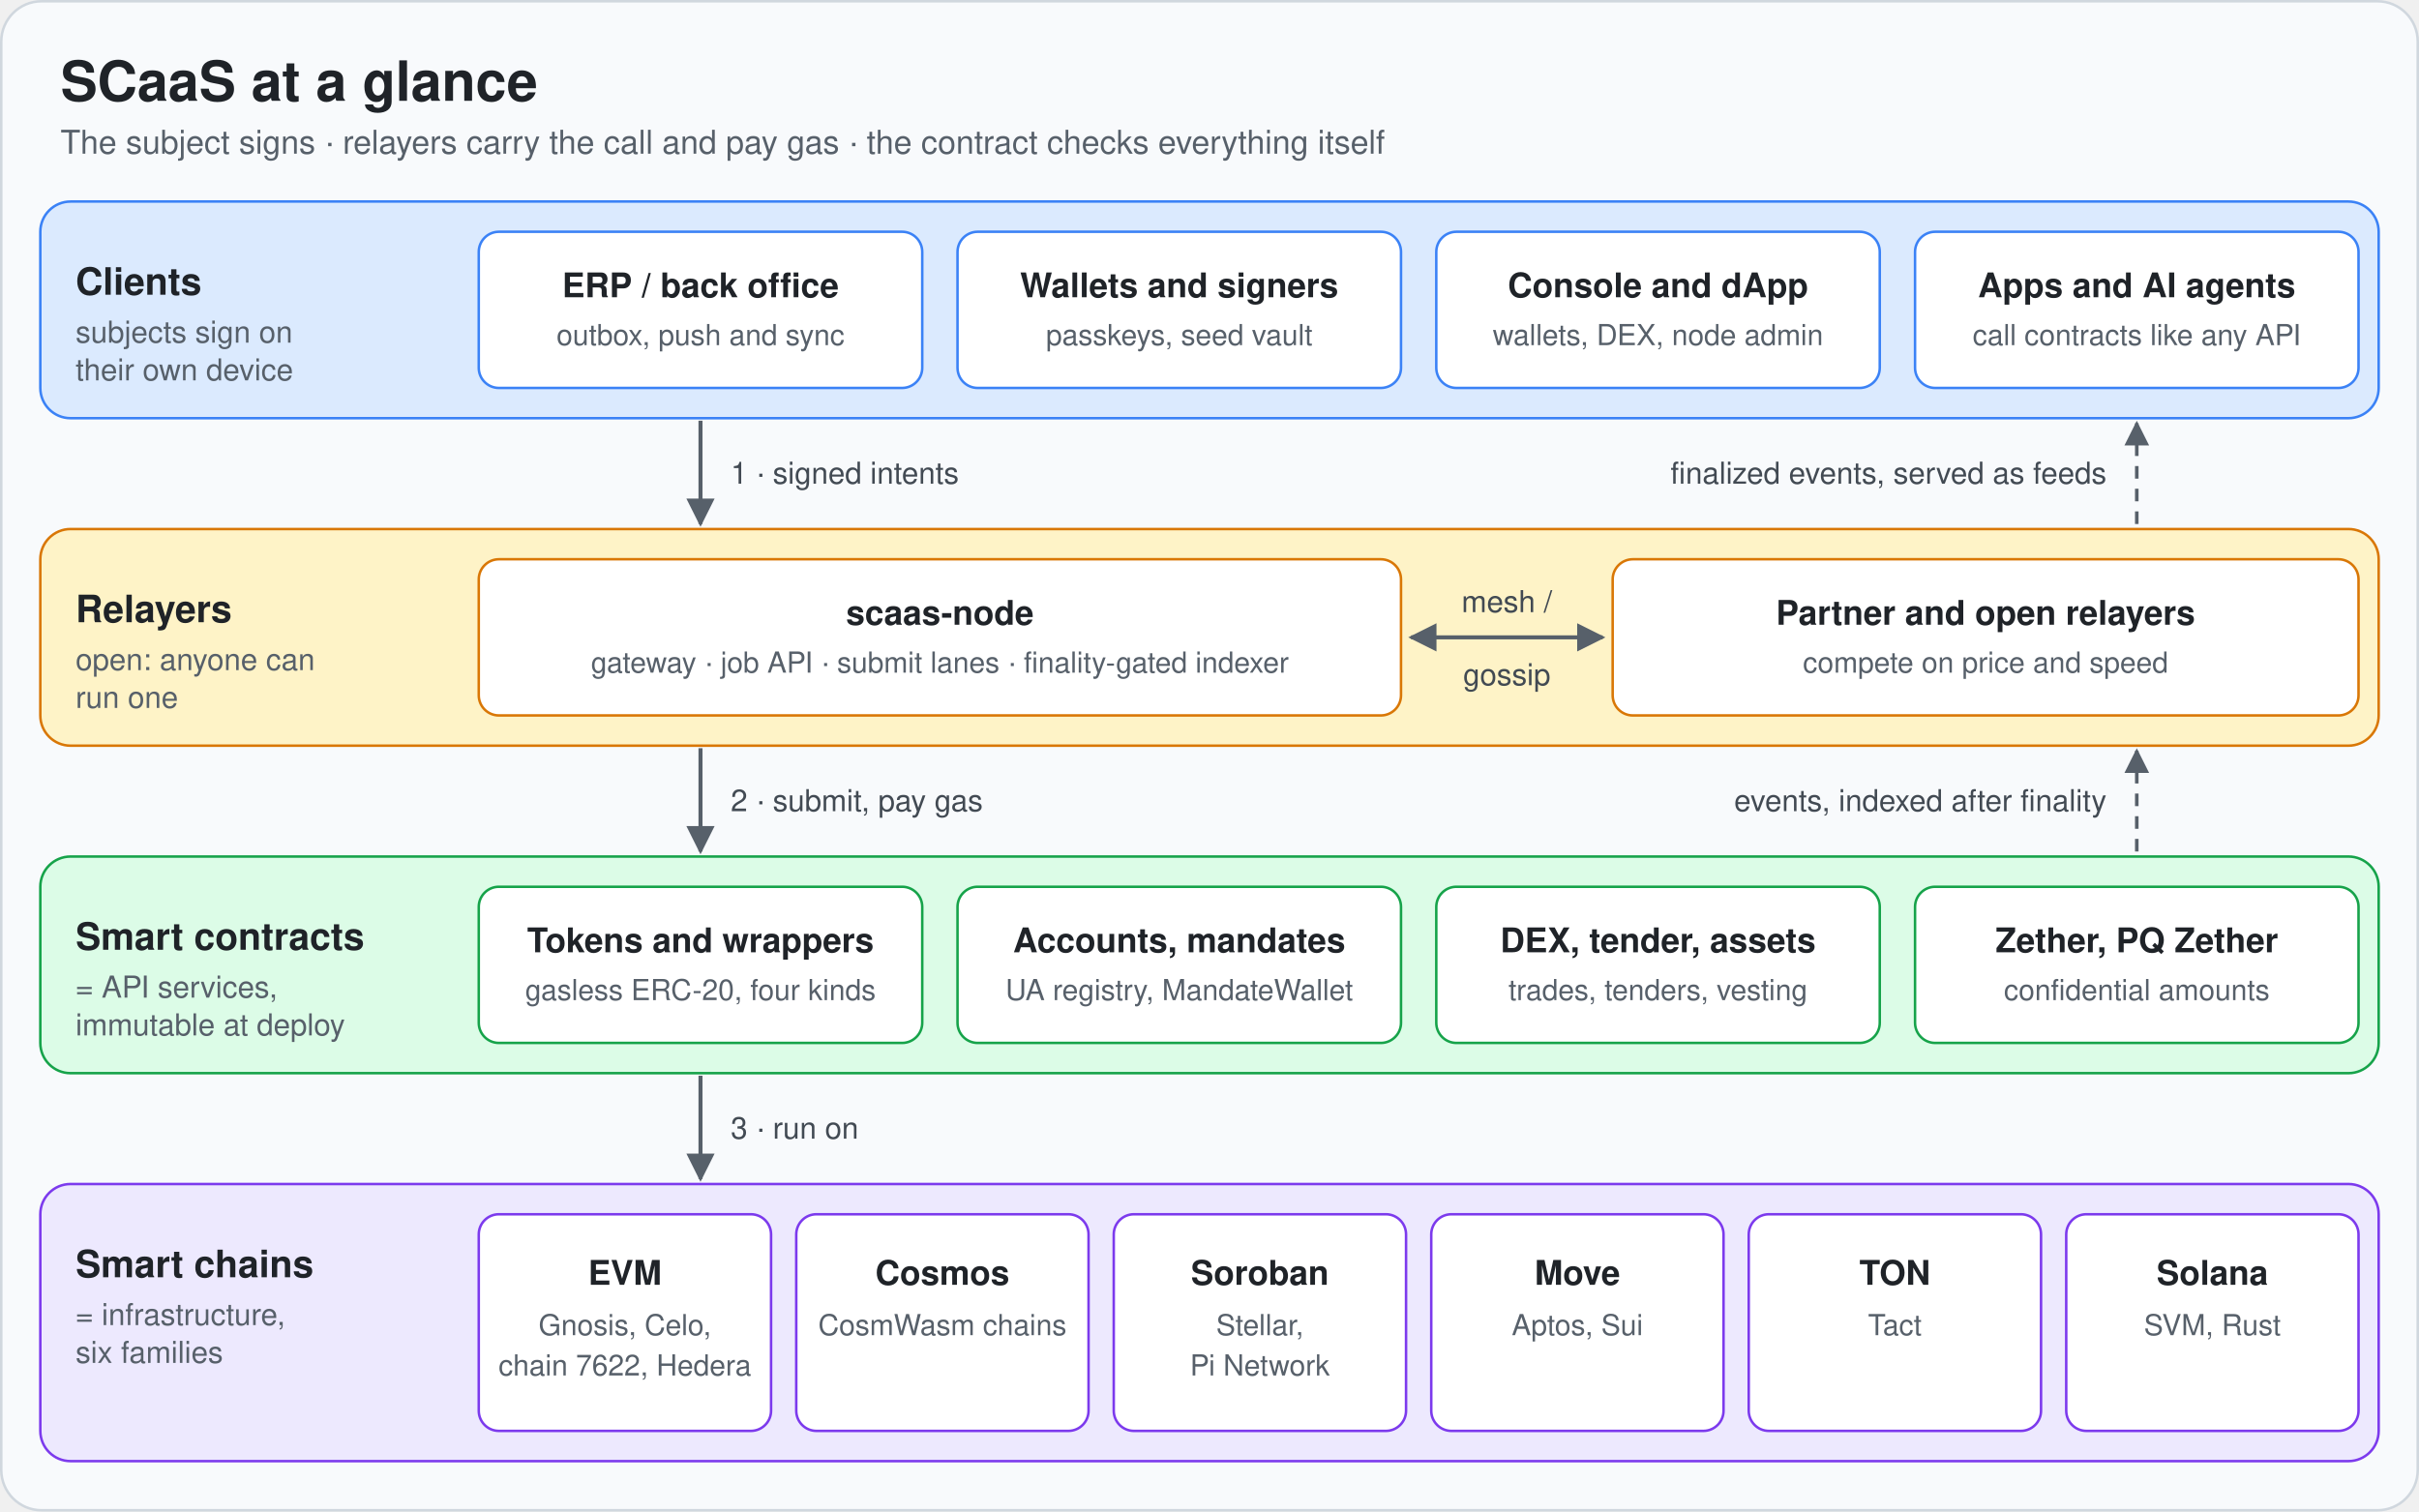
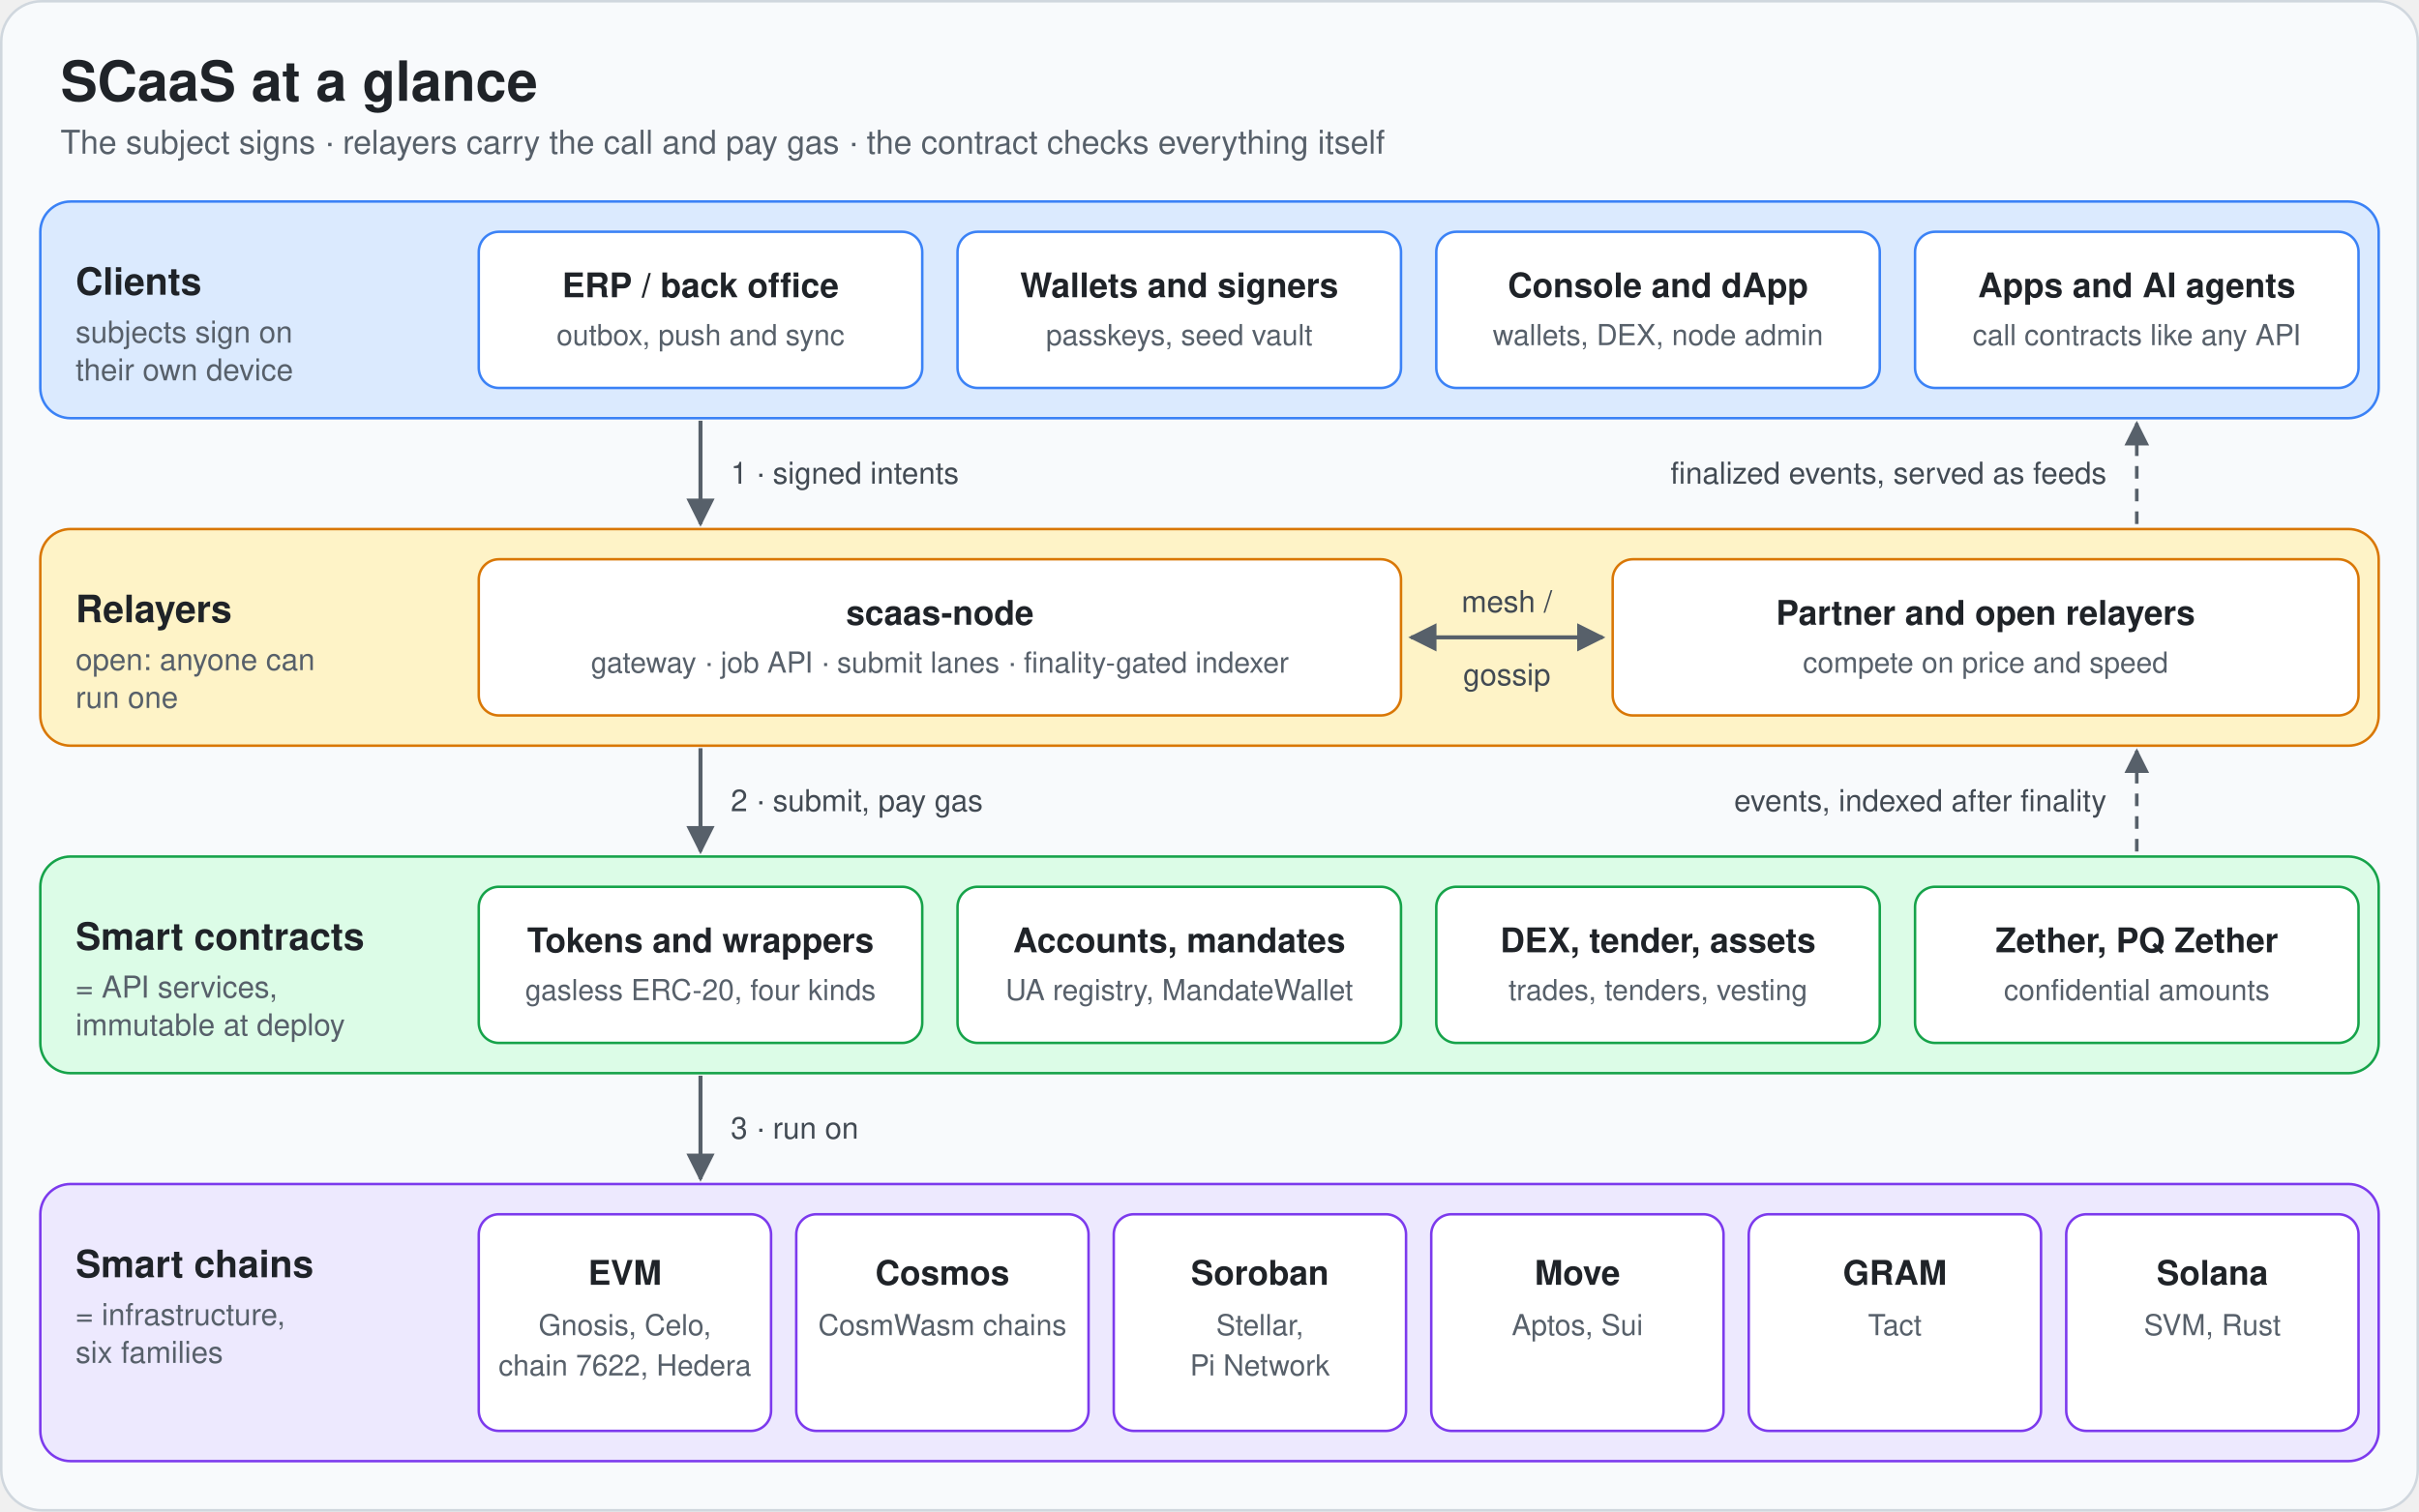
<svg xmlns="http://www.w3.org/2000/svg" width="960" height="600" viewBox="0 0 960 600" role="img" aria-labelledby="t d">
  <defs>
    <marker id="ah" viewBox="0 0 10 10" refX="9" refY="5" markerWidth="7" markerHeight="7" orient="auto-start-reverse">
      <path d="M0 0 L10 5 L0 10 z" fill="#57606a" />
    </marker>
    <style>
      text { font-family: system-ui, -apple-system, "Segoe UI", Helvetica, Arial, sans-serif; fill: #1f2328; }
      .h { font-size: 22px; font-weight: 700; }
      .sub { font-size: 13px; fill: #57606a; }
      .tier { font-size: 15px; font-weight: 700; }
      .tiers { font-size: 12px; fill: #57606a; }
      .b { font-size: 13.5px; font-weight: 600; }
      .s { font-size: 11.5px; fill: #57606a; }
      .lab { font-size: 12px; fill: #424a53; }
      .flow { stroke: #57606a; stroke-width: 1.6; fill: none; }
      .back { stroke: #57606a; stroke-width: 1.4; fill: none; stroke-dasharray: 5 4; }
    </style>
  </defs>
  <rect x="0.5" y="0.5" width="959" height="599" rx="16" fill="#f8fafc" stroke="#d0d7de" />
  <text class="h" x="24" y="40">SCaaS at a glance</text>
  <text class="sub" x="24" y="61">The subject signs · relayers carry the call and pay gas · the contract checks everything itself</text>
  <rect x="16" y="80" width="928" height="86" rx="12" fill="#dbeafe" stroke="#3b82f6" />
  <text class="tier" x="30" y="117">Clients</text>
  <text class="tiers" x="30" y="136">subjects sign on</text>
  <text class="tiers" x="30" y="151">their own device</text>
  <g>
    <rect x="190" y="92" width="176" height="62" rx="8" fill="#ffffff" stroke="#3b82f6" />
    <text class="b" x="278" y="118" text-anchor="middle">ERP / back office</text>
    <text class="s" x="278" y="137" text-anchor="middle">outbox, push and sync</text>
    <rect x="380" y="92" width="176" height="62" rx="8" fill="#ffffff" stroke="#3b82f6" />
    <text class="b" x="468" y="118" text-anchor="middle">Wallets and signers</text>
    <text class="s" x="468" y="137" text-anchor="middle">passkeys, seed vault</text>
    <rect x="570" y="92" width="176" height="62" rx="8" fill="#ffffff" stroke="#3b82f6" />
    <text class="b" x="658" y="118" text-anchor="middle">Console and dApp</text>
    <text class="s" x="658" y="137" text-anchor="middle">wallets, DEX, node admin</text>
    <rect x="760" y="92" width="176" height="62" rx="8" fill="#ffffff" stroke="#3b82f6" />
    <text class="b" x="848" y="118" text-anchor="middle">Apps and AI agents</text>
    <text class="s" x="848" y="137" text-anchor="middle">call contracts like any API</text>
  </g>
  <line class="flow" x1="278" y1="167" x2="278" y2="208" marker-end="url(#ah)" />
  <text class="lab" x="290" y="192">1 · signed intents</text>
  <line class="back" x1="848" y1="208" x2="848" y2="168" marker-end="url(#ah)" />
  <text class="lab" x="836" y="192" text-anchor="end">finalized events, served as feeds</text>
  <rect x="16" y="210" width="928" height="86" rx="12" fill="#fef3c7" stroke="#d97706" />
  <text class="tier" x="30" y="247">Relayers</text>
  <text class="tiers" x="30" y="266">open: anyone can</text>
  <text class="tiers" x="30" y="281">run one</text>
  <rect x="190" y="222" width="366" height="62" rx="8" fill="#ffffff" stroke="#d97706" />
  <text class="b" x="373" y="248" text-anchor="middle">scaas-node</text>
  <text class="s" x="373" y="267" text-anchor="middle">gateway · job API · submit lanes · finality-gated indexer</text>
  <line class="flow" x1="560" y1="253" x2="636" y2="253" marker-start="url(#ah)" marker-end="url(#ah)" />
  <text class="lab" x="598" y="243" text-anchor="middle">mesh /</text>
  <text class="lab" x="598" y="272" text-anchor="middle">gossip</text>
  <rect x="640" y="222" width="296" height="62" rx="8" fill="#ffffff" stroke="#d97706" />
  <text class="b" x="788" y="248" text-anchor="middle">Partner and open relayers</text>
  <text class="s" x="788" y="267" text-anchor="middle">compete on price and speed</text>
  <line class="flow" x1="278" y1="297" x2="278" y2="338" marker-end="url(#ah)" />
  <text class="lab" x="290" y="322">2 · submit, pay gas</text>
  <line class="back" x1="848" y1="338" x2="848" y2="298" marker-end="url(#ah)" />
  <text class="lab" x="836" y="322" text-anchor="end">events, indexed after finality</text>
  <rect x="16" y="340" width="928" height="86" rx="12" fill="#dcfce7" stroke="#16a34a" />
  <text class="tier" x="30" y="377">Smart contracts</text>
  <text class="tiers" x="30" y="396">= API services,</text>
  <text class="tiers" x="30" y="411">immutable at deploy</text>
  <rect x="190" y="352" width="176" height="62" rx="8" fill="#ffffff" stroke="#16a34a" />
  <text class="b" x="278" y="378" text-anchor="middle">Tokens and wrappers</text>
  <text class="s" x="278" y="397" text-anchor="middle">gasless ERC-20, four kinds</text>
  <rect x="380" y="352" width="176" height="62" rx="8" fill="#ffffff" stroke="#16a34a" />
  <text class="b" x="468" y="378" text-anchor="middle">Accounts, mandates</text>
  <text class="s" x="468" y="397" text-anchor="middle">UA registry, MandateWallet</text>
  <rect x="570" y="352" width="176" height="62" rx="8" fill="#ffffff" stroke="#16a34a" />
  <text class="b" x="658" y="378" text-anchor="middle">DEX, tender, assets</text>
  <text class="s" x="658" y="397" text-anchor="middle">trades, tenders, vesting</text>
  <rect x="760" y="352" width="176" height="62" rx="8" fill="#ffffff" stroke="#16a34a" />
  <text class="b" x="848" y="378" text-anchor="middle">Zether, PQ Zether</text>
  <text class="s" x="848" y="397" text-anchor="middle">confidential amounts</text>
  <line class="flow" x1="278" y1="427" x2="278" y2="468" marker-end="url(#ah)" />
  <text class="lab" x="290" y="452">3 · run on</text>
  <rect x="16" y="470" width="928" height="110" rx="12" fill="#ede9fe" stroke="#7c3aed" />
  <text class="tier" x="30" y="507">Smart chains</text>
  <text class="tiers" x="30" y="526">= infrastructure,</text>
  <text class="tiers" x="30" y="541">six families</text>
  <g>
    <rect x="190" y="482" width="116" height="86" rx="8" fill="#ffffff" stroke="#7c3aed" />
    <text class="b" x="248" y="510" text-anchor="middle">EVM</text>
    <text class="s" x="248" y="530" text-anchor="middle">Gnosis, Celo,</text>
    <text class="s" x="248" y="546" text-anchor="middle">chain 7622, Hedera</text>
    <rect x="316" y="482" width="116" height="86" rx="8" fill="#ffffff" stroke="#7c3aed" />
    <text class="b" x="374" y="510" text-anchor="middle">Cosmos</text>
    <text class="s" x="374" y="530" text-anchor="middle">CosmWasm chains</text>
    <rect x="442" y="482" width="116" height="86" rx="8" fill="#ffffff" stroke="#7c3aed" />
    <text class="b" x="500" y="510" text-anchor="middle">Soroban</text>
    <text class="s" x="500" y="530" text-anchor="middle">Stellar,</text>
    <text class="s" x="500" y="546" text-anchor="middle">Pi Network</text>
    <rect x="568" y="482" width="116" height="86" rx="8" fill="#ffffff" stroke="#7c3aed" />
    <text class="b" x="626" y="510" text-anchor="middle">Move</text>
    <text class="s" x="626" y="530" text-anchor="middle">Aptos, Sui</text>
    <rect x="694" y="482" width="116" height="86" rx="8" fill="#ffffff" stroke="#7c3aed" />
-     <text class="b" x="752" y="510" text-anchor="middle">TON</text>
+     <text class="b" x="752" y="510" text-anchor="middle">GRAM</text>
    <text class="s" x="752" y="530" text-anchor="middle">Tact</text>
    <rect x="820" y="482" width="116" height="86" rx="8" fill="#ffffff" stroke="#7c3aed" />
    <text class="b" x="878" y="510" text-anchor="middle">Solana</text>
    <text class="s" x="878" y="530" text-anchor="middle">SVM, Rust</text>
  </g>
</svg>
